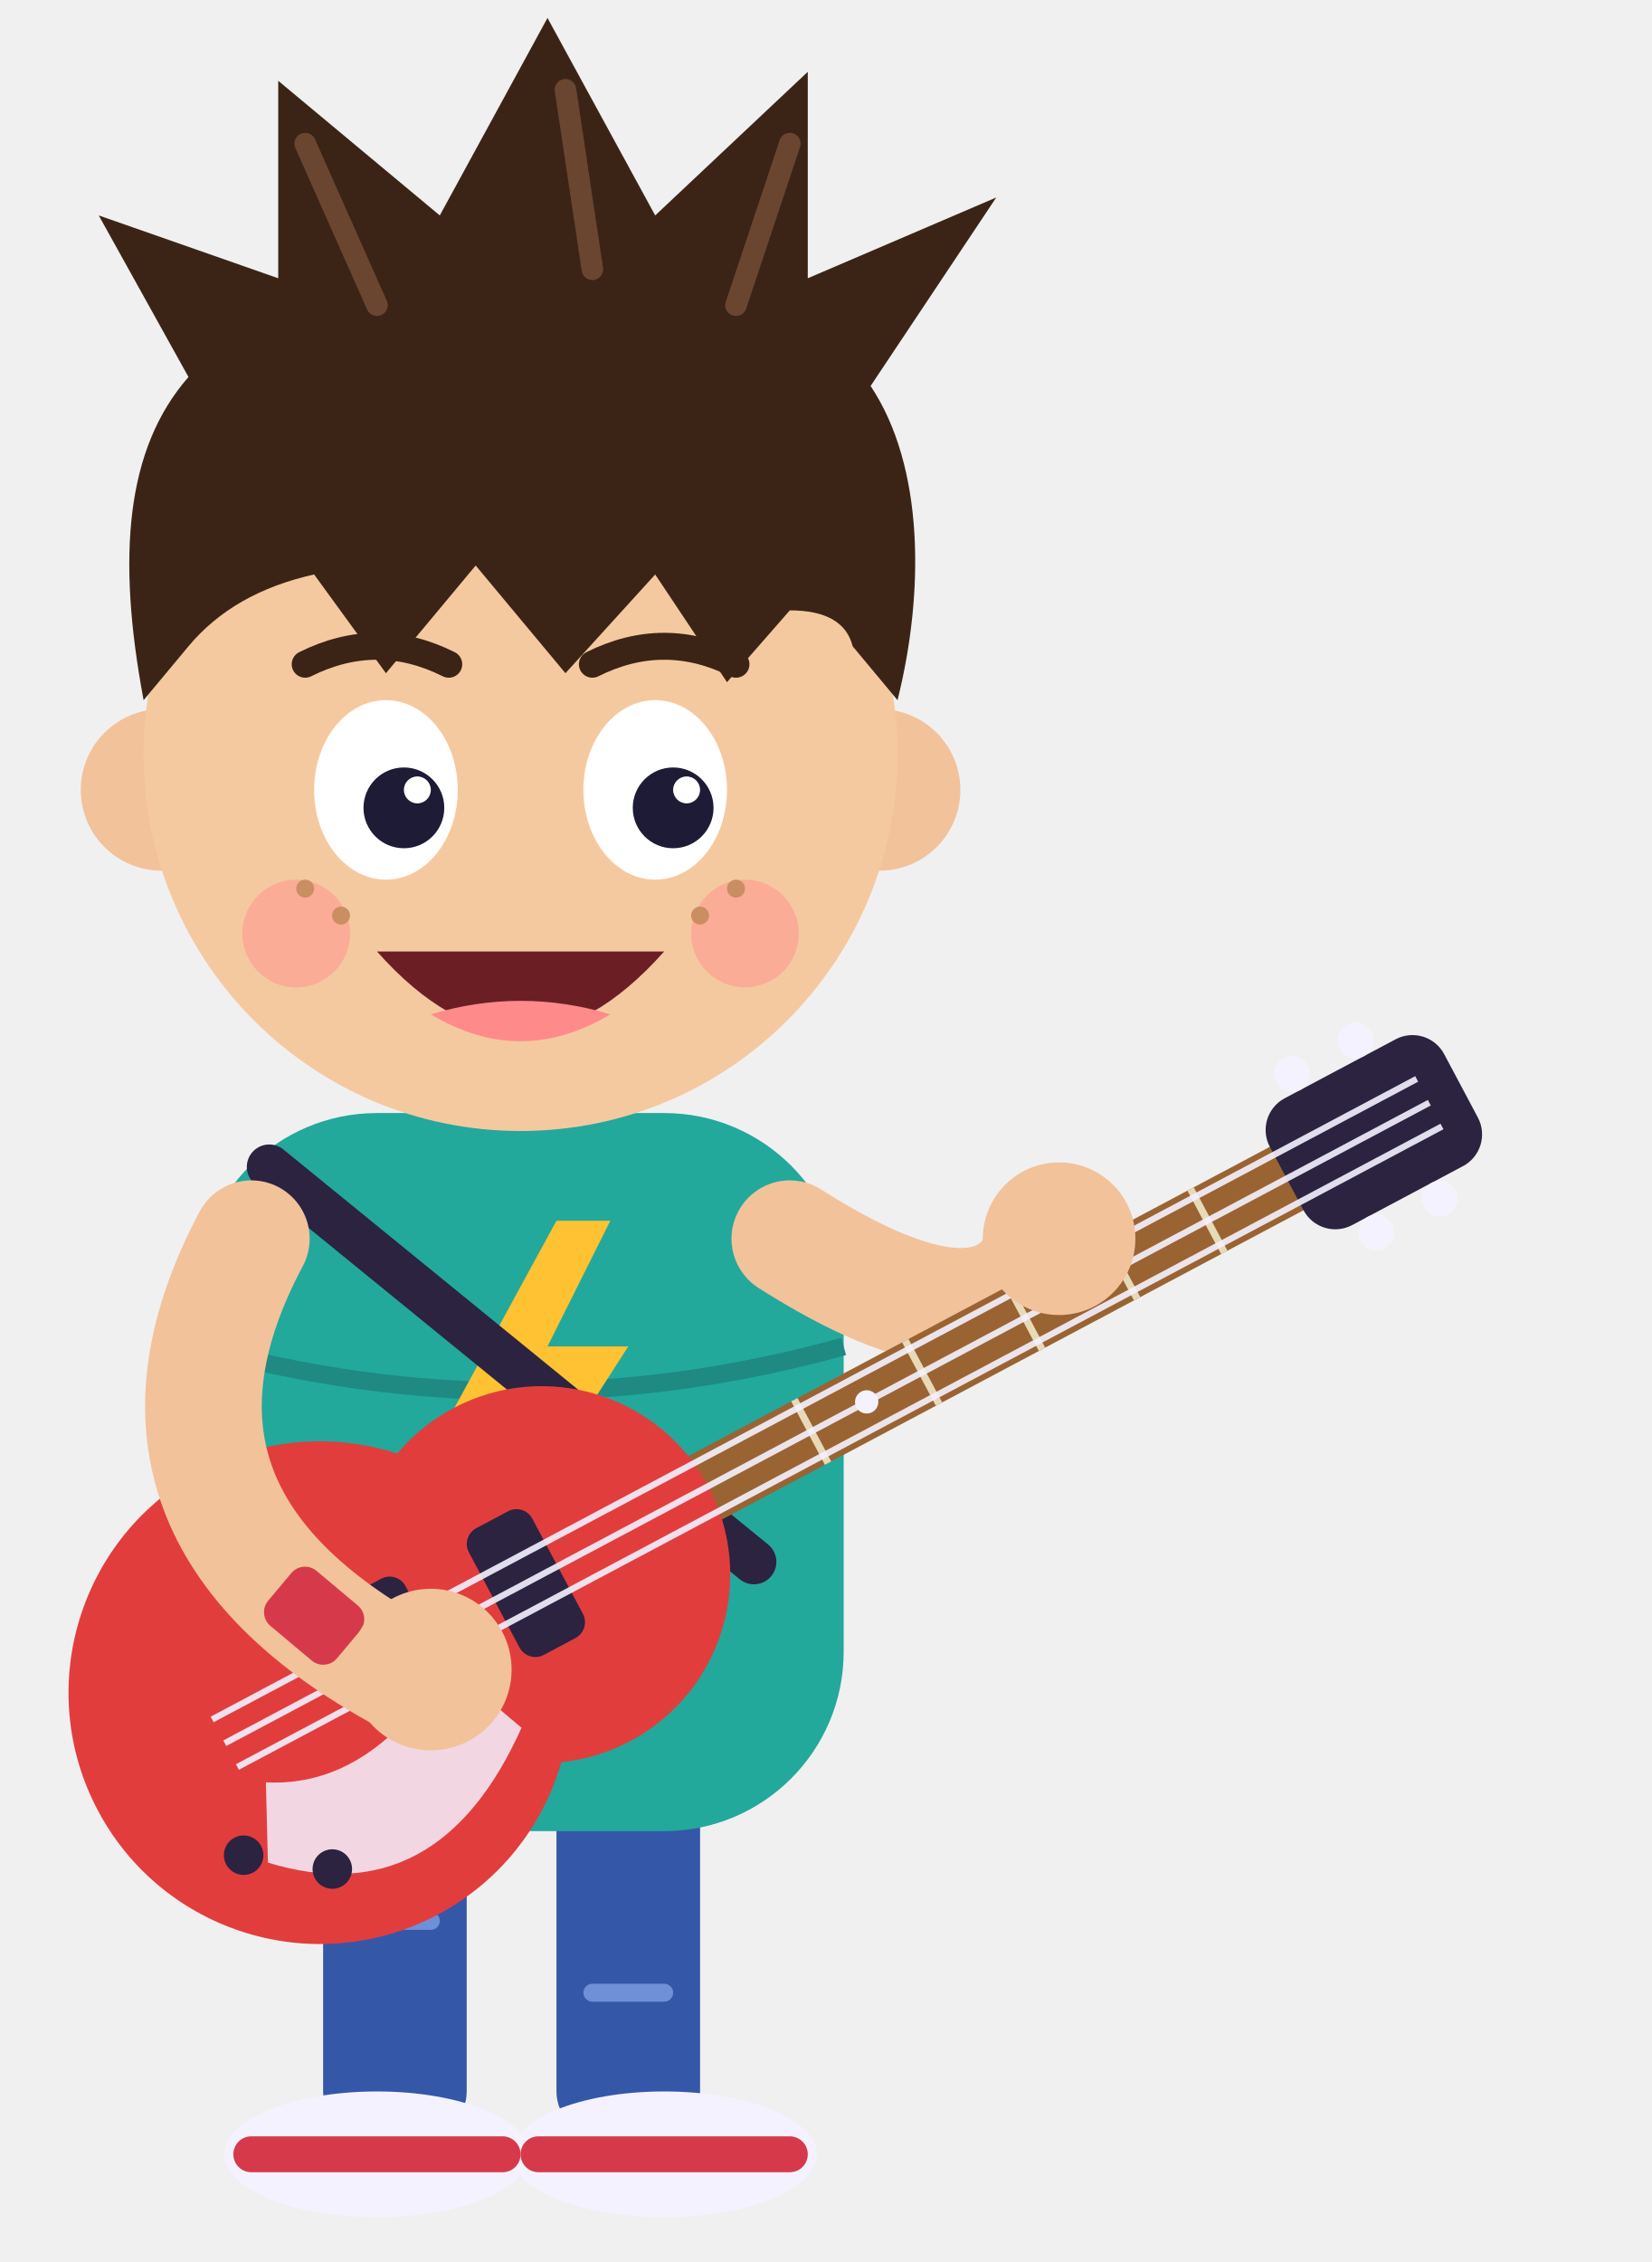
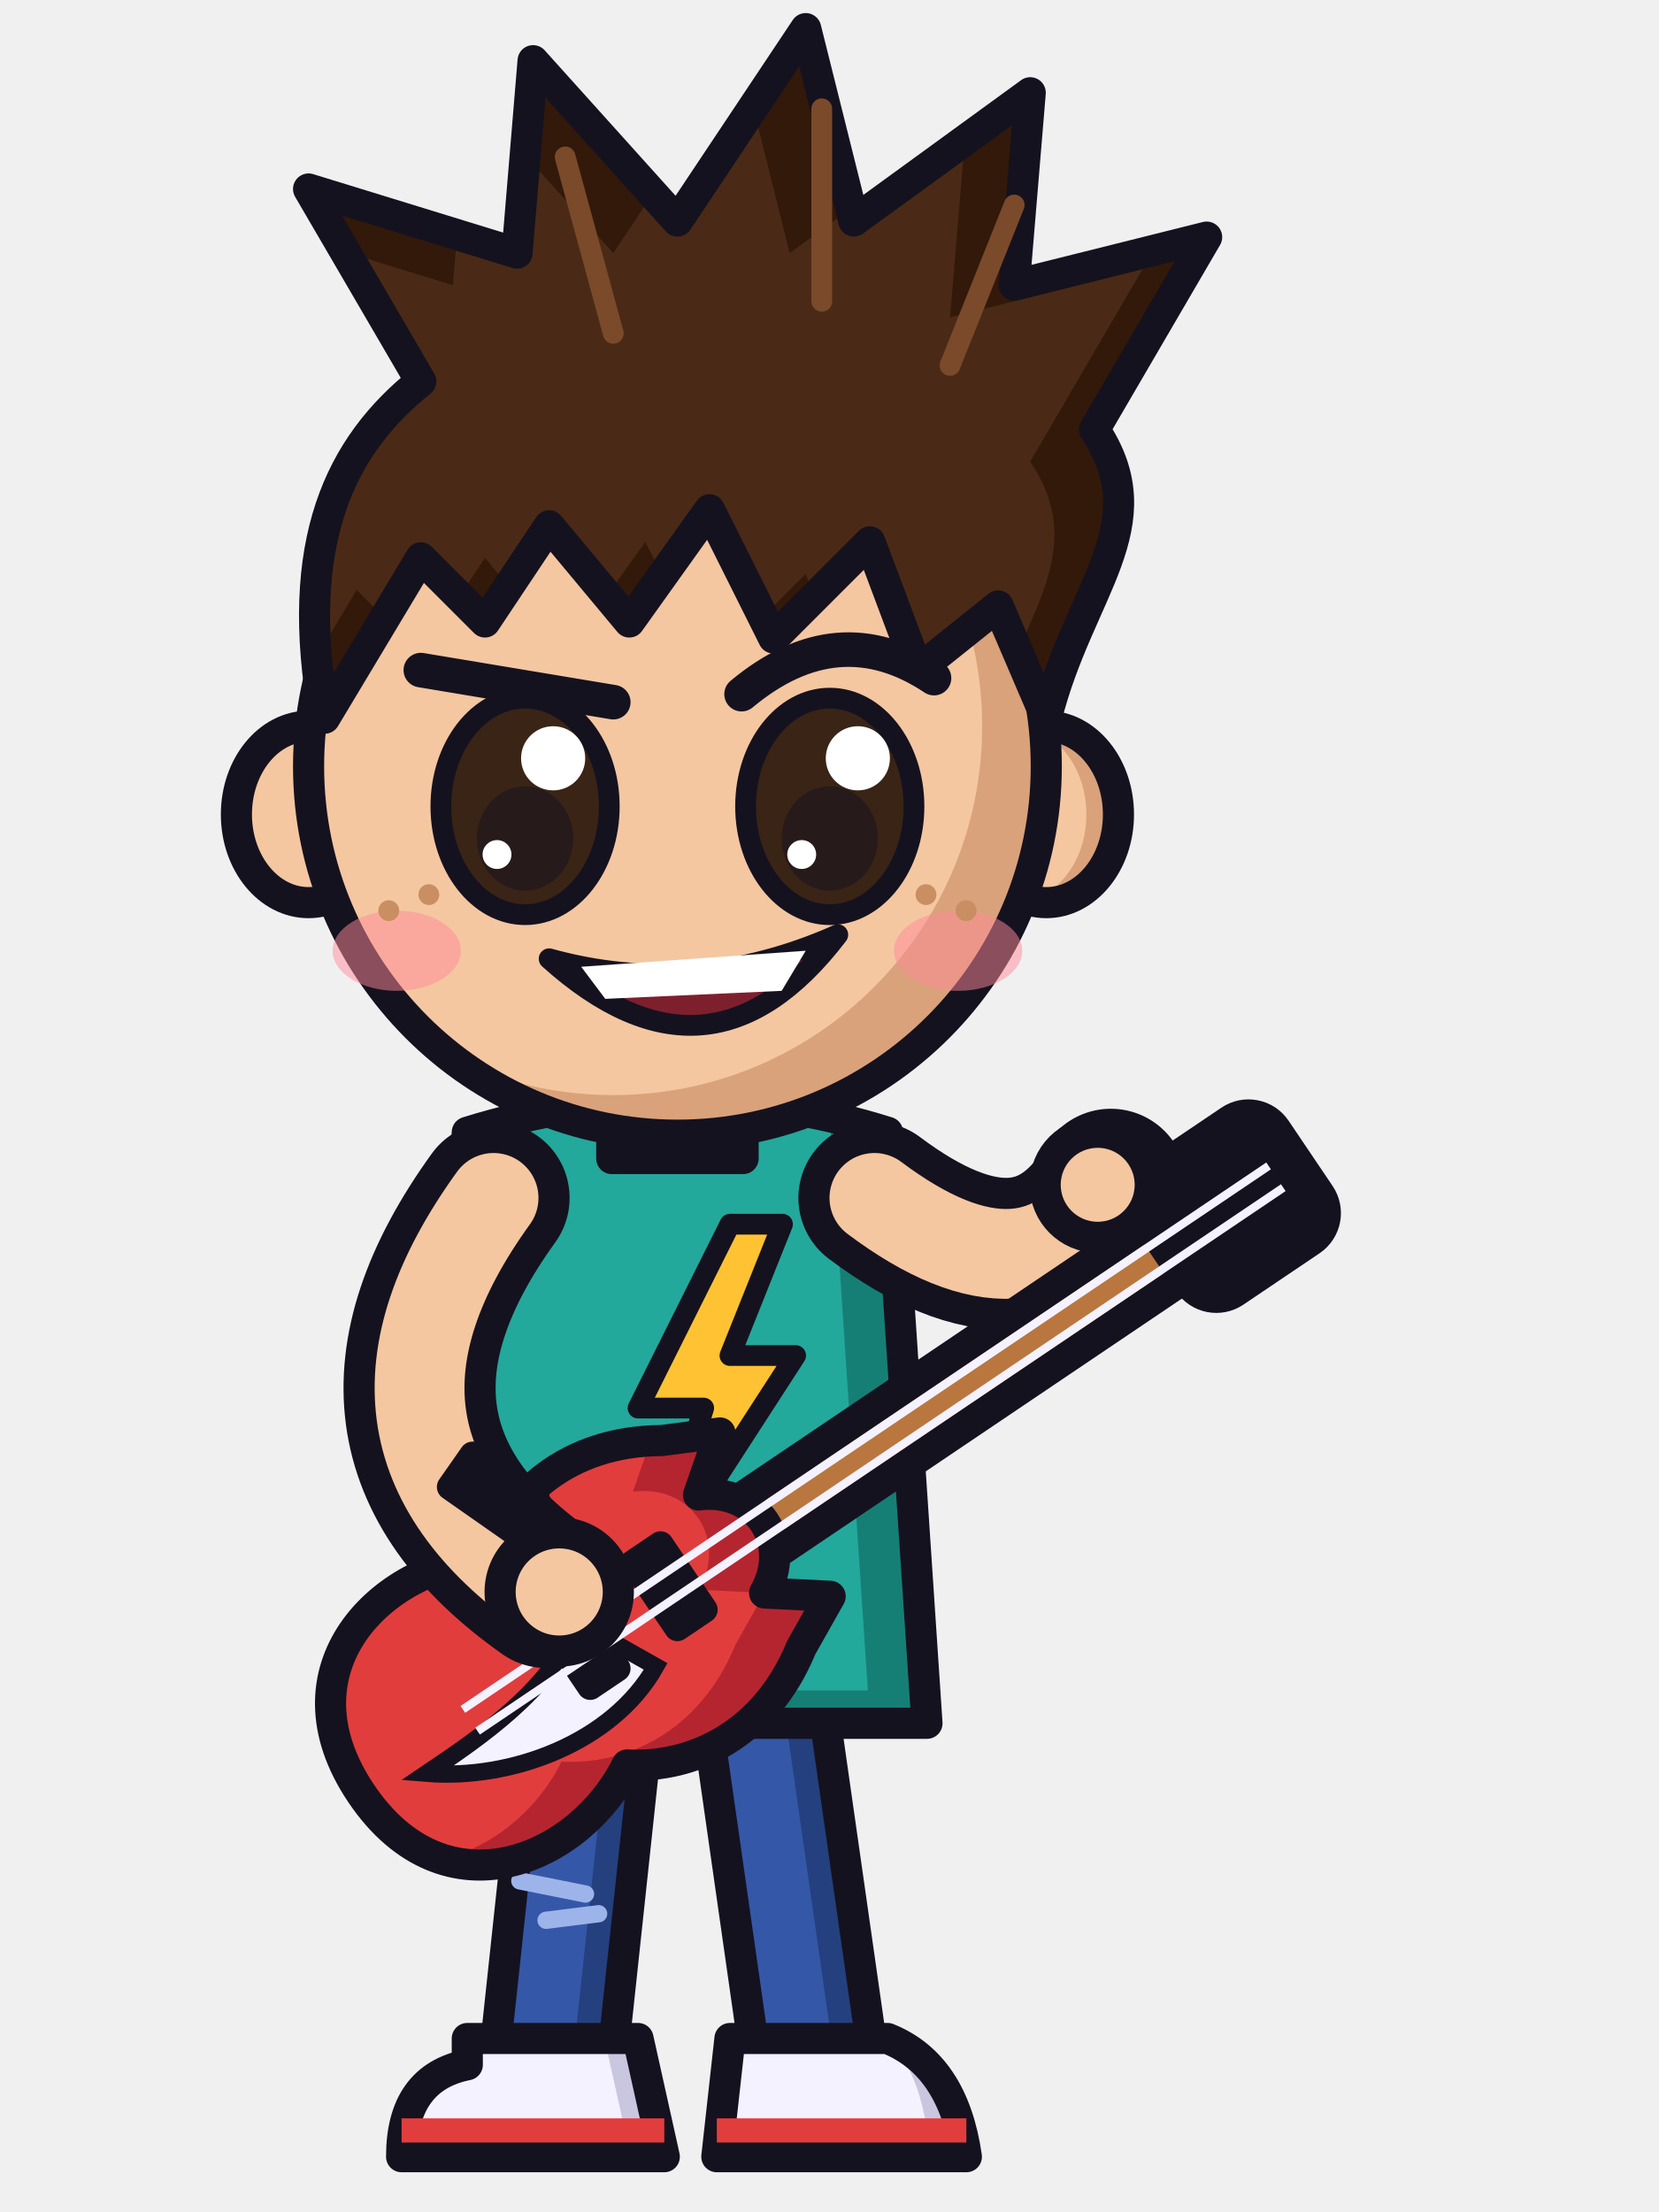
- <svg xmlns="http://www.w3.org/2000/svg" viewBox="84 0 184 252">
-   <rect x="120" y="196" width="16" height="42" rx="5" fill="#3557A8" />
-   <rect x="146" y="196" width="16" height="42" rx="5" fill="#3557A8" />
-   <path d="M122 214 h10 M150 222 h8" stroke="#6F8FD6" stroke-width="2" stroke-linecap="round" />
-   <ellipse cx="126" cy="240" rx="17" ry="7" fill="#F4F2FF" />
-   <ellipse cx="158" cy="240" rx="17" ry="7" fill="#F4F2FF" />
-   <rect x="110" y="238" width="32" height="4" rx="2" fill="#D63A4A" />
-   <rect x="142" y="238" width="32" height="4" rx="2" fill="#D63A4A" />
-   <rect x="106" y="124" width="72" height="80" rx="20" fill="#23A89C" />
-   <path d="M106 150 Q142 160 178 150" stroke="#1E8A82" stroke-width="2" fill="none" />
-   <polygon points="146,136 134,158 143,158 136,178 154,150 145,150 152,136" fill="#FFC233" />
-   <path d="M114 130 L168 174" stroke="#2B2340" stroke-width="5" stroke-linecap="round" />
-   <path d="M172 138 Q194 152 200 140" stroke="#F2C29B" stroke-width="13" fill="none" stroke-linecap="round" />
-   <g transform="rotate(-28 132 182)">
-     <rect x="150" y="178" width="92" height="8" rx="2" fill="#9A6332" />
-     <rect x="240" y="174" width="22" height="16" rx="4" fill="#2B2340" />
-     <circle cx="246" cy="172" r="2" fill="#F4F2FF" />
-     <circle cx="254" cy="172" r="2" fill="#F4F2FF" />
-     <circle cx="246" cy="192" r="2" fill="#F4F2FF" />
-     <circle cx="254" cy="192" r="2" fill="#F4F2FF" />
-     <g stroke="#E8D9B8" stroke-width="0.8">
-       <line x1="164" y1="178" x2="164" y2="186" />
-       <line x1="180" y1="178" x2="180" y2="186" />
-       <line x1="194" y1="178" x2="194" y2="186" />
-       <line x1="207" y1="178" x2="207" y2="186" />
-       <line x1="219" y1="178" x2="219" y2="186" />
-       <line x1="230" y1="178" x2="230" y2="186" />
+ <svg xmlns="http://www.w3.org/2000/svg" viewBox="22 -20 240 320">
+   <defs>
+     <clipPath id="c601">
+       <path d="M98 222 L116 222 L110 278 L92 278 Z" />
+     </clipPath>
+     <clipPath id="c602">
+       <path d="M124 222 L142 222 L150 278 L132 278 Z" />
+     </clipPath>
+     <clipPath id="c603">
+       <path d="M88 274 L114 274 L118 292 L78 292 Q78 280 88 278 Z" />
+     </clipPath>
+     <clipPath id="c604">
+       <path d="M128 274 L152 274 Q162 278 164 292 L126 292 Z" />
+     </clipPath>
+     <clipPath id="c605">
+       <path d="M88 136 Q120 126 152 136 L158 226 L82 226 Z" />
+     </clipPath>
+     <clipPath id="c803">
+       <path d="M64 211 C64 188 86 184 100 192 C108 186 120 184 132 192 L140 196 L132 202 C140 206 140 216 132 220 L140 226 L132 230 C120 238 108 236 100 230 C86 238 64 234 64 211 Z" />
+     </clipPath>
+     <clipPath id="c608">
+       <rect x="110" y="124" width="20" height="16" />
+     </clipPath>
+     <clipPath id="c702">
+       <ellipse cx="166" cy="96" rx="9" ry="11" />
+     </clipPath>
+     <clipPath id="c703">
+       <ellipse cx="120" cy="90" rx="46" ry="46" />
+     </clipPath>
+     <clipPath id="c704">
+       <path d="M76 84 C72 62 78 50 88 42 L74 18 L100 26 L102 2 L120 22 L136 -2 L142 22 L164 6 L162 30 L186 24 L172 48 C180 60 170 68 166 84 L160 70 L150 78 L144 62 L132 74 L124 58 L114 72 L104 60 L96 72 L88 64 Z" />
+     </clipPath>
+   </defs>
+   <g transform="translate(120 141.9) scale(1.16) translate(-120 -134)" />
+   <g transform="translate(120 292) scale(0.95) translate(-120 -292)">
+     <path d="M98 222 L116 222 L110 278 L92 278 Z" fill="#3557A8" />
+     <g clip-path="url(#c601)">
+       <rect x="-50" y="-50" width="400" height="450" fill="#24407F" />
+       <path d="M98 222 L116 222 L110 278 L92 278 Z" fill="#3557A8" transform="translate(-6 0)" />
    </g>
-     <g fill="#F4F2FF">
-       <circle cx="187" cy="182" r="1.3" />
-       <circle cx="213" cy="182" r="1.3" />
+     <path d="M98 222 L116 222 L110 278 L92 278 Z" fill="none" stroke="#15121F" stroke-width="4.74" stroke-linejoin="round" />
+     <path d="M124 222 L142 222 L150 278 L132 278 Z" fill="#3557A8" />
+     <g clip-path="url(#c602)">
+       <rect x="-50" y="-50" width="400" height="450" fill="#24407F" />
+       <path d="M124 222 L142 222 L150 278 L132 278 Z" fill="#3557A8" transform="translate(-6 0)" />
    </g>
-     <circle cx="118" cy="182" r="28" fill="#E23D3D" />
-     <circle cx="146" cy="182" r="21" fill="#E23D3D" />
-     <path d="M104 196 Q118 210 136 196 L132 186 Q118 194 108 188 Z" fill="#F4F2FF" opacity="0.85" />
-     <rect x="124" y="174" width="8" height="16" rx="2" fill="#2B2340" />
-     <rect x="140" y="174" width="8" height="16" rx="2" fill="#2B2340" />
-     <g fill="#2B2340">
-       <circle cx="102" cy="194" r="2.2" />
-       <circle cx="110" cy="200" r="2.2" />
+     <path d="M124 222 L142 222 L150 278 L132 278 Z" fill="none" stroke="#15121F" stroke-width="4.74" stroke-linejoin="round" />
+     <path d="M96 250 l10 2 M100 256 l8 -1" stroke="#9DB4EA" stroke-width="2.63" stroke-linecap="round" />
+     <path d="M88 274 L114 274 L118 292 L78 292 Q78 280 88 278 Z" fill="#F4F2FF" />
+     <g clip-path="url(#c603)">
+       <rect x="-50" y="-50" width="400" height="450" fill="#C9C6E0" />
+       <path d="M88 274 L114 274 L118 292 L78 292 Q78 280 88 278 Z" fill="#F4F2FF" transform="translate(-6 -4)" />
    </g>
-     <g stroke="#F4F2FF" stroke-width="0.7" opacity="0.9">
-       <line x1="106" y1="179" x2="258" y2="179" />
-       <line x1="106" y1="182" x2="258" y2="182" />
-       <line x1="106" y1="185" x2="258" y2="185" />
+     <path d="M88 274 L114 274 L118 292 L78 292 Q78 280 88 278 Z" fill="none" stroke="#15121F" stroke-width="4.74" stroke-linejoin="round" />
+     <path d="M128 274 L152 274 Q162 278 164 292 L126 292 Z" fill="#F4F2FF" />
+     <g clip-path="url(#c604)">
+       <rect x="-50" y="-50" width="400" height="450" fill="#C9C6E0" />
+       <path d="M128 274 L152 274 Q162 278 164 292 L126 292 Z" fill="#F4F2FF" transform="translate(-6 -4)" />
    </g>
+     <path d="M128 274 L152 274 Q162 278 164 292 L126 292 Z" fill="none" stroke="#15121F" stroke-width="4.74" stroke-linejoin="round" />
+     <path d="M78 288 L118 288 M126 288 L164 288" stroke="#E23D3D" stroke-width="3.68" />
+     <path d="M88 136 Q120 126 152 136 L158 226 L82 226 Z" fill="#23A89C" />
+     <g clip-path="url(#c605)">
+       <rect x="-50" y="-50" width="400" height="450" fill="#167F75" />
+       <path d="M88 136 Q120 126 152 136 L158 226 L82 226 Z" fill="#23A89C" transform="translate(-9 -5)" />
+     </g>
+     <path d="M88 136 Q120 126 152 136 L158 226 L82 226 Z" fill="none" stroke="#15121F" stroke-width="4.74" stroke-linejoin="round" />
+     <path d="M128 150 L114 178 L124 178 L116 204 L138 170 L128 170 L136 150 Z" fill="#FFC233" stroke="#15121F" stroke-width="3.16" stroke-linejoin="round" />
+     <path d="M150 146 Q174 164 186 144" fill="none" stroke="#15121F" stroke-width="23.16" stroke-linecap="round" />
+     <path d="M150 146 Q174 164 186 144" fill="none" stroke="#F4C7A1" stroke-width="13.68" stroke-linecap="round" />
+     <g transform="rotate(-34 110 211)">
+       <rect x="130" y="206" width="86" height="10" rx="2" fill="#B9773F" />
+       <rect x="130" y="206" width="86" height="10" rx="2" fill="none" stroke="#15121F" stroke-width="4.74" stroke-linejoin="round" />
+       <rect x="212" y="200" width="24" height="22" rx="5" fill="#15121F" />
+       <rect x="212" y="200" width="24" height="22" rx="5" fill="none" stroke="#15121F" stroke-width="4.74" stroke-linejoin="round" />
+       <path d="M64 211 C64 188 86 184 100 192 C108 186 120 184 132 192 L140 196 L132 202 C140 206 140 216 132 220 L140 226 L132 230 C120 238 108 236 100 230 C86 238 64 234 64 211 Z" fill="#E23D3D" />
+       <g clip-path="url(#c803)">
+         <rect x="-50" y="-50" width="400" height="450" fill="#B52530" />
+         <path d="M64 211 C64 188 86 184 100 192 C108 186 120 184 132 192 L140 196 L132 202 C140 206 140 216 132 220 L140 226 L132 230 C120 238 108 236 100 230 C86 238 64 234 64 211 Z" fill="#E23D3D" transform="translate(-8 -6)" />
+       </g>
+       <path d="M64 211 C64 188 86 184 100 192 C108 186 120 184 132 192 L140 196 L132 202 C140 206 140 216 132 220 L140 226 L132 230 C120 238 108 236 100 230 C86 238 64 234 64 211 Z" fill="none" stroke="#15121F" stroke-width="4.74" stroke-linejoin="round" />
+       <path d="M74 214 C84 222 100 226 112 220 L106 208 C96 214 84 214 74 214 Z" fill="#F4F2FF" stroke="#15121F" stroke-width="2.63" />
+       <rect x="100" y="203" width="9" height="16" rx="2" fill="#15121F" />
+       <rect x="116" y="203" width="9" height="16" rx="2" fill="#15121F" />
+       <path d="M84 209 L232 209 M84 213 L232 213" stroke="#F4F2FF" stroke-width="1.26" />
+     </g>
+     <path d="M92 146 Q66 182 100 206" fill="none" stroke="#15121F" stroke-width="23.16" stroke-linecap="round" />
+     <path d="M92 146 Q66 182 100 206" fill="none" stroke="#F4C7A1" stroke-width="13.68" stroke-linecap="round" />
+     <circle cx="102" cy="206" r="9" fill="#F4C7A1" />
+     <circle cx="102" cy="206" r="9" fill="none" stroke="#15121F" stroke-width="4.74" stroke-linejoin="round" />
+     <circle cx="184" cy="144" r="8" fill="#F4C7A1" />
+     <circle cx="184" cy="144" r="8" fill="none" stroke="#15121F" stroke-width="4.74" stroke-linejoin="round" />
+     <rect x="84" y="186" width="16" height="10" rx="2" fill="#15121F" transform="rotate(35 92 191)" />
+     <rect x="110" y="124" width="20" height="16" fill="#F4C7A1" />
+     <g clip-path="url(#c608)">
+       <rect x="-50" y="-50" width="400" height="450" fill="#D9A27A" />
+       <rect x="110" y="124" width="20" height="16" fill="#F4C7A1" transform="translate(0 -8)" />
+     </g>
+     <rect x="110" y="124" width="20" height="16" fill="none" stroke="#15121F" stroke-width="4.74" stroke-linejoin="round" />
  </g>
-   <path d="M112 138 Q96 168 128 186" stroke="#F2C29B" stroke-width="13" fill="none" stroke-linecap="round" />
-   <rect x="114" y="176" width="10" height="8" rx="2" fill="#D63A4A" transform="rotate(40 119 180)" />
-   <circle cx="132" cy="186" r="9" fill="#F2C29B" />
-   <circle cx="202" cy="138" r="8.5" fill="#F2C29B" />
-   <circle cx="102" cy="88" r="9" fill="#F2C29B" />
-   <circle cx="182" cy="88" r="9" fill="#F2C29B" />
-   <circle cx="142" cy="84" r="42" fill="#F5C9A0" />
-   <path d="M100 78 C97 62 98 50 105 42 L95 24 L115 31 L115 9 L133 24 L145 2 L157 24 L174 8 L174 31 L195 22 L181 43 C187 52 187 66 184 78 L179 72 Q178 68 172 68 L165 76 L157 64 L147 75 L137 63 L127 75 L119 64 Q110 66 105 72 Z" fill="#3B2416" />
-   <path d="M118 16 L126 34 M147 10 L150 30 M172 16 L166 34" stroke="#6A4630" stroke-width="2.4" fill="none" stroke-linecap="round" />
-   <ellipse cx="127" cy="88" rx="8" ry="10" fill="#FFFFFF" />
-   <ellipse cx="157" cy="88" rx="8" ry="10" fill="#FFFFFF" />
-   <circle cx="129" cy="90" r="4.5" fill="#1D1B36" />
-   <circle cx="159" cy="90" r="4.5" fill="#1D1B36" />
-   <circle cx="130.5" cy="88" r="1.5" fill="#FFFFFF" />
-   <circle cx="160.5" cy="88" r="1.5" fill="#FFFFFF" />
-   <path d="M118 74 Q126 70 134 74" stroke="#3B2416" stroke-width="3" fill="none" stroke-linecap="round" />
-   <path d="M150 74 Q158 70 166 74" stroke="#3B2416" stroke-width="3" fill="none" stroke-linecap="round" />
-   <circle cx="117" cy="104" r="6" fill="#FF8A8A" opacity="0.45" />
-   <circle cx="167" cy="104" r="6" fill="#FF8A8A" opacity="0.45" />
-   <g fill="#C98E62">
-     <circle cx="122" cy="102" r="1" />
-     <circle cx="118" cy="99" r="1" />
-     <circle cx="162" cy="102" r="1" />
-     <circle cx="166" cy="99" r="1" />
+   <g transform="translate(120 141.9) scale(1.16) translate(-120 -134)">
+     <ellipse cx="74" cy="96" rx="9" ry="11" fill="#F4C7A1" />
+     <ellipse cx="74" cy="96" rx="9" ry="11" fill="none" stroke="#15121F" stroke-width="3.88" stroke-linejoin="round" />
+     <ellipse cx="166" cy="96" rx="9" ry="11" fill="#F4C7A1" />
+     <g clip-path="url(#c702)">
+       <rect x="-50" y="-50" width="400" height="450" fill="#D9A27A" />
+       <ellipse cx="166" cy="96" rx="9" ry="11" fill="#F4C7A1" transform="translate(-4 0)" />
+     </g>
+     <ellipse cx="166" cy="96" rx="9" ry="11" fill="none" stroke="#15121F" stroke-width="3.88" stroke-linejoin="round" />
+     <ellipse cx="120" cy="90" rx="46" ry="46" fill="#F4C7A1" />
+     <g clip-path="url(#c703)">
+       <rect x="-50" y="-50" width="400" height="450" fill="#D9A27A" />
+       <ellipse cx="120" cy="90" rx="46" ry="46" fill="#F4C7A1" transform="translate(-8 -5)" />
+     </g>
+     <ellipse cx="120" cy="90" rx="46" ry="46" fill="none" stroke="#15121F" stroke-width="3.88" stroke-linejoin="round" />
+     <path d="M76 84 C72 62 78 50 88 42 L74 18 L100 26 L102 2 L120 22 L136 -2 L142 22 L164 6 L162 30 L186 24 L172 48 C180 60 170 68 166 84 L160 70 L150 78 L144 62 L132 74 L124 58 L114 72 L104 60 L96 72 L88 64 Z" fill="#4A2A16" />
+     <g clip-path="url(#c704)">
+       <rect x="-50" y="-50" width="400" height="450" fill="#33190A" />
+       <path d="M76 84 C72 62 78 50 88 42 L74 18 L100 26 L102 2 L120 22 L136 -2 L142 22 L164 6 L162 30 L186 24 L172 48 C180 60 170 68 166 84 L160 70 L150 78 L144 62 L132 74 L124 58 L114 72 L104 60 L96 72 L88 64 Z" fill="#4A2A16" transform="translate(-8 4)" />
+     </g>
+     <path d="M76 84 C72 62 78 50 88 42 L74 18 L100 26 L102 2 L120 22 L136 -2 L142 22 L164 6 L162 30 L186 24 L172 48 C180 60 170 68 166 84 L160 70 L150 78 L144 62 L132 74 L124 58 L114 72 L104 60 L96 72 L88 64 Z" fill="none" stroke="#15121F" stroke-width="3.88" stroke-linejoin="round" />
+     <path d="M106 14 L112 36 M138 8 L138 32 M162 20 L154 40" stroke="#7A4A2A" stroke-width="2.59" stroke-linecap="round" />
+     <ellipse cx="101" cy="95" rx="10.5" ry="13.5" fill="#3A2416" stroke="#15121F" stroke-width="2.59" />
+     <ellipse cx="101" cy="99" rx="6" ry="6.5" fill="#15121F" opacity=".55" />
+     <circle cx="104.5" cy="89" r="4" fill="#fff" />
+     <circle cx="97.5" cy="101" r="1.8" fill="#fff" />
+     <ellipse cx="139" cy="95" rx="10.5" ry="13.5" fill="#3A2416" stroke="#15121F" stroke-width="2.59" />
+     <ellipse cx="139" cy="99" rx="6" ry="6.5" fill="#15121F" opacity=".55" />
+     <circle cx="142.5" cy="89" r="4" fill="#fff" />
+     <circle cx="135.5" cy="101" r="1.8" fill="#fff" />
+     <path d="M88 78 L112 82 M128 81 Q140 71 152 79" stroke="#15121F" stroke-width="4.31" stroke-linecap="round" fill="none" />
+     <ellipse cx="85" cy="113" rx="8" ry="5" fill="#FF8A9A" opacity=".5" />
+     <ellipse cx="155" cy="113" rx="8" ry="5" fill="#FF8A9A" opacity=".5" />
+     <g fill="#C98E62">
+       <circle cx="84" cy="108" r="1.3" />
+       <circle cx="89" cy="106" r="1.3" />
+       <circle cx="156" cy="108" r="1.3" />
+       <circle cx="151" cy="106" r="1.3" />
+     </g>
+     <path d="M104 114 Q124 132 140 111 Q122 119 104 114 Z" fill="#7E1F2E" stroke="#15121F" stroke-width="2.59" stroke-linejoin="round" />
+     <path d="M108 115 L136 113 L133 118 L111 119 Z" fill="#fff" />
  </g>
-   <path d="M126 106 Q142 124 158 106 Z" fill="#6B1F25" />
-   <path d="M132 113 Q142 119 152 113 Q142 110 132 113 Z" fill="#FF8A8A" />
</svg>
